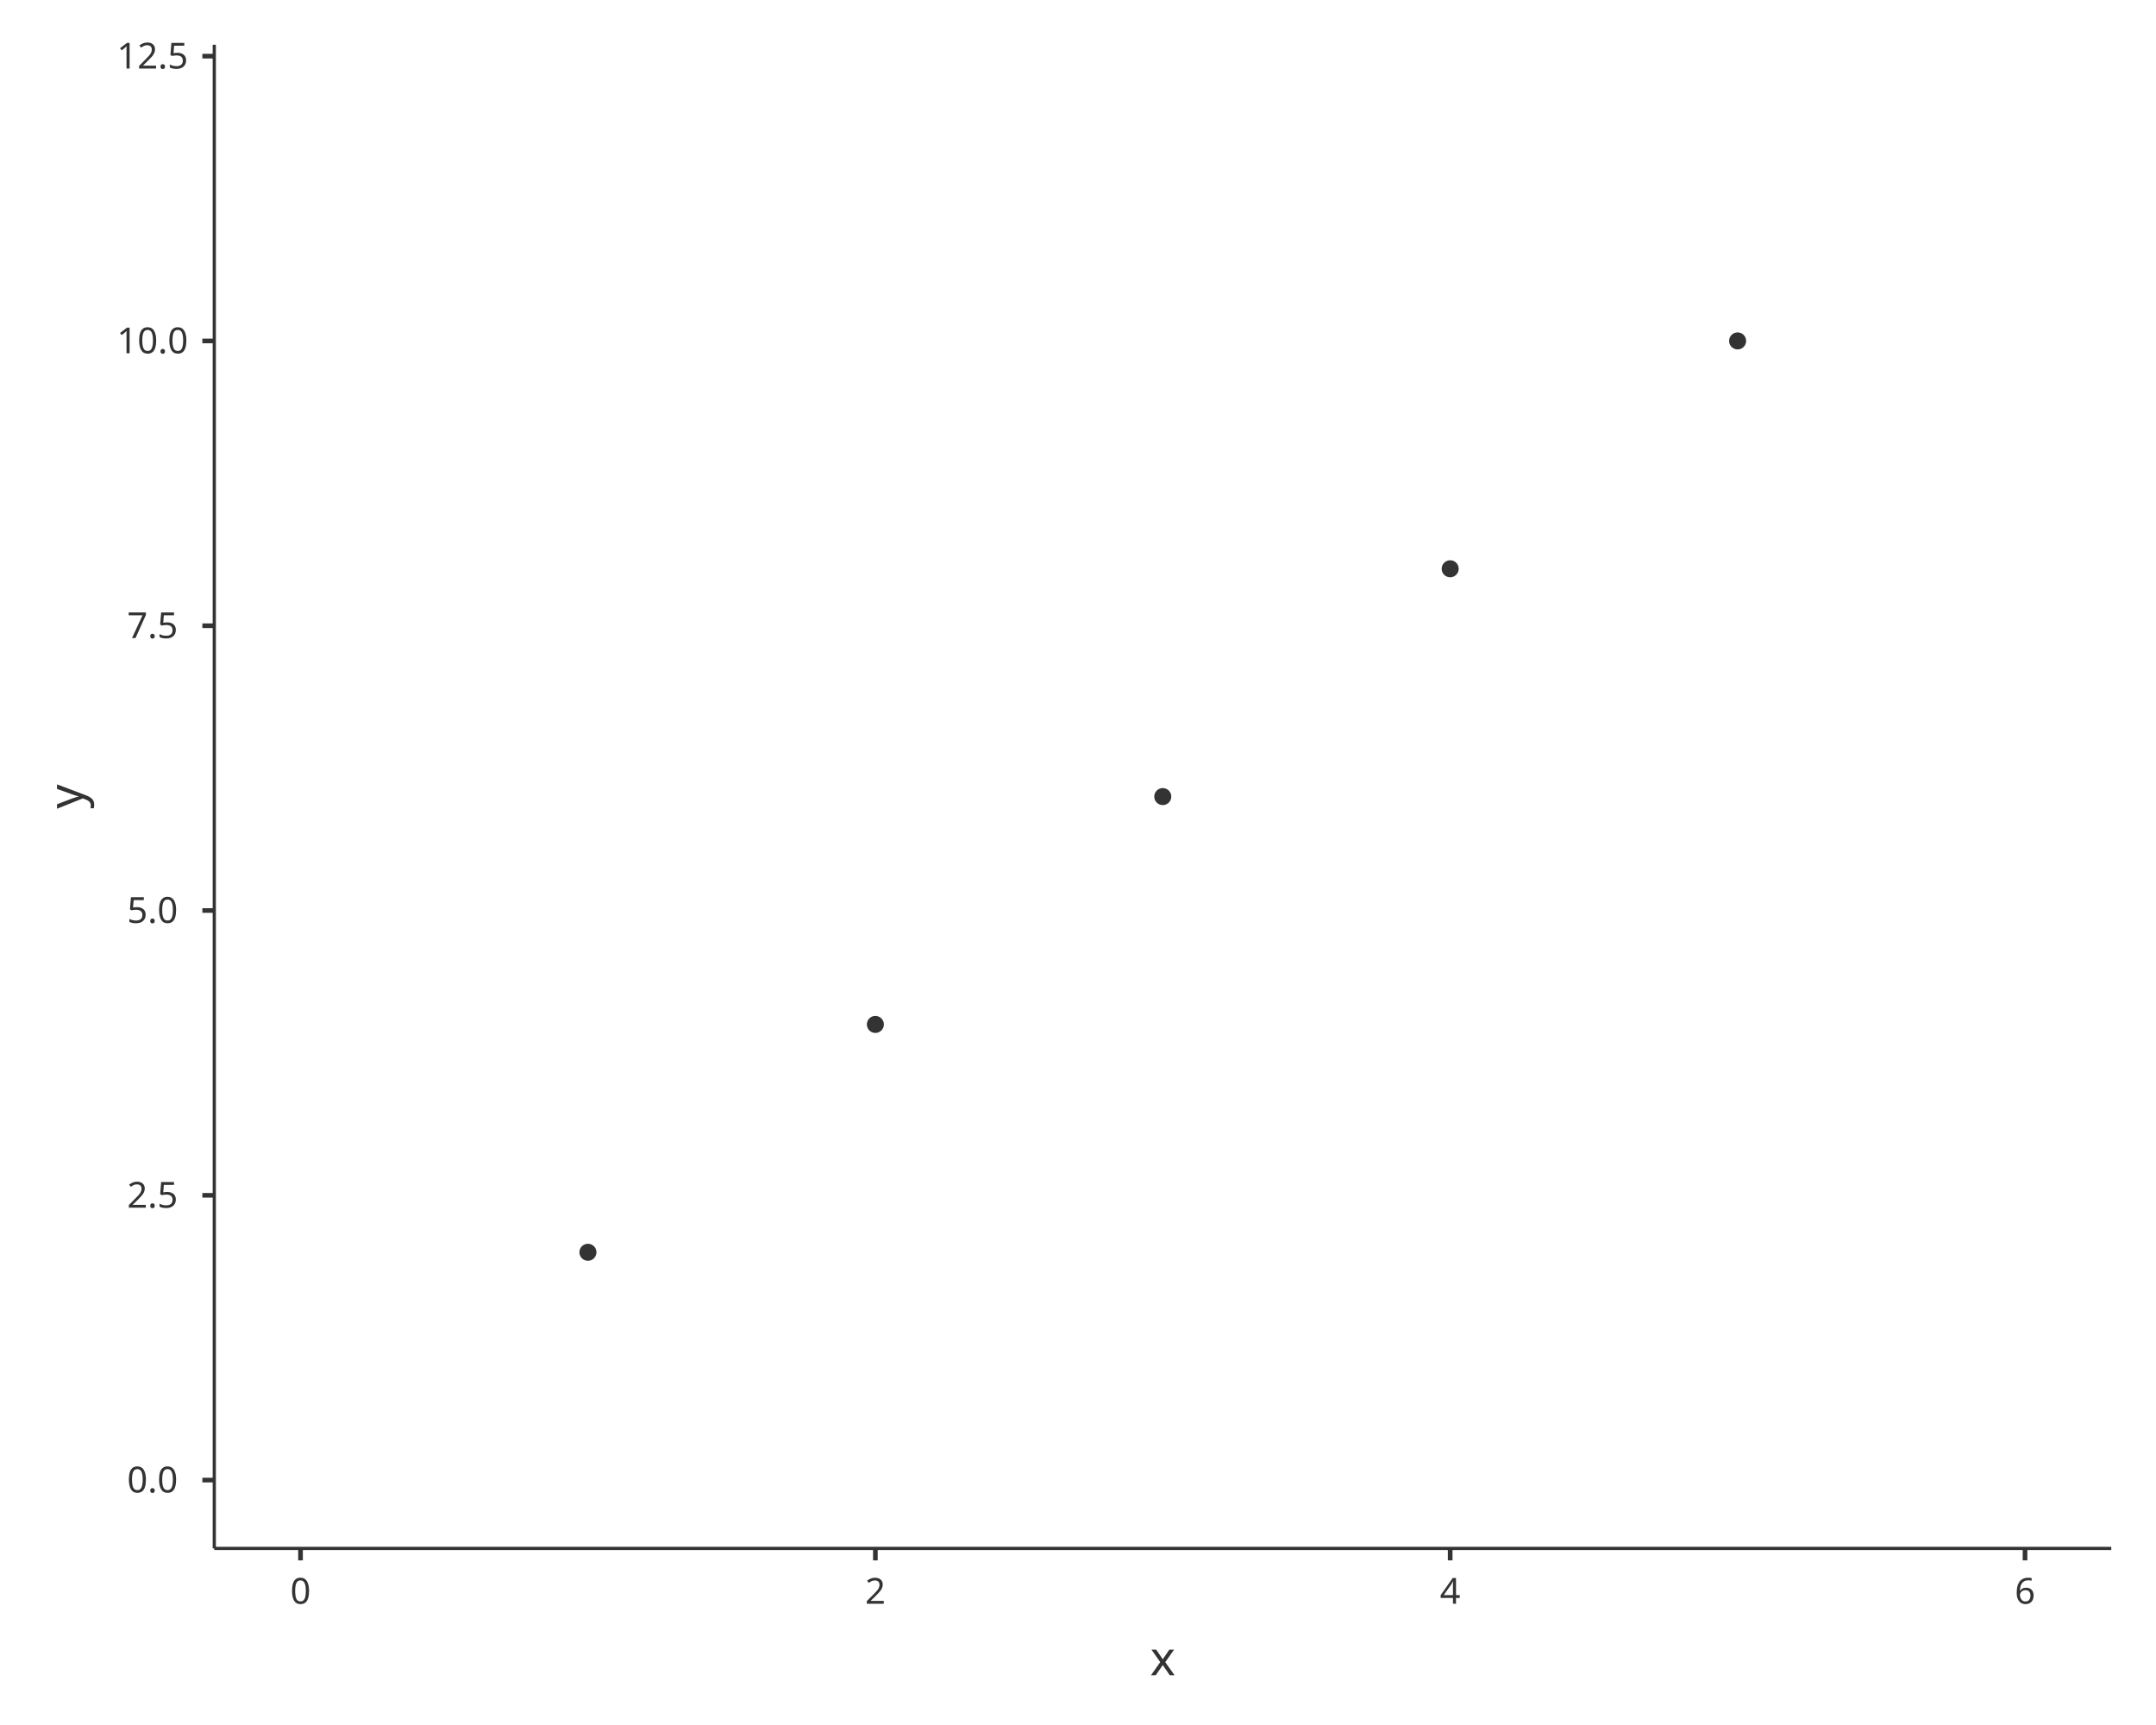
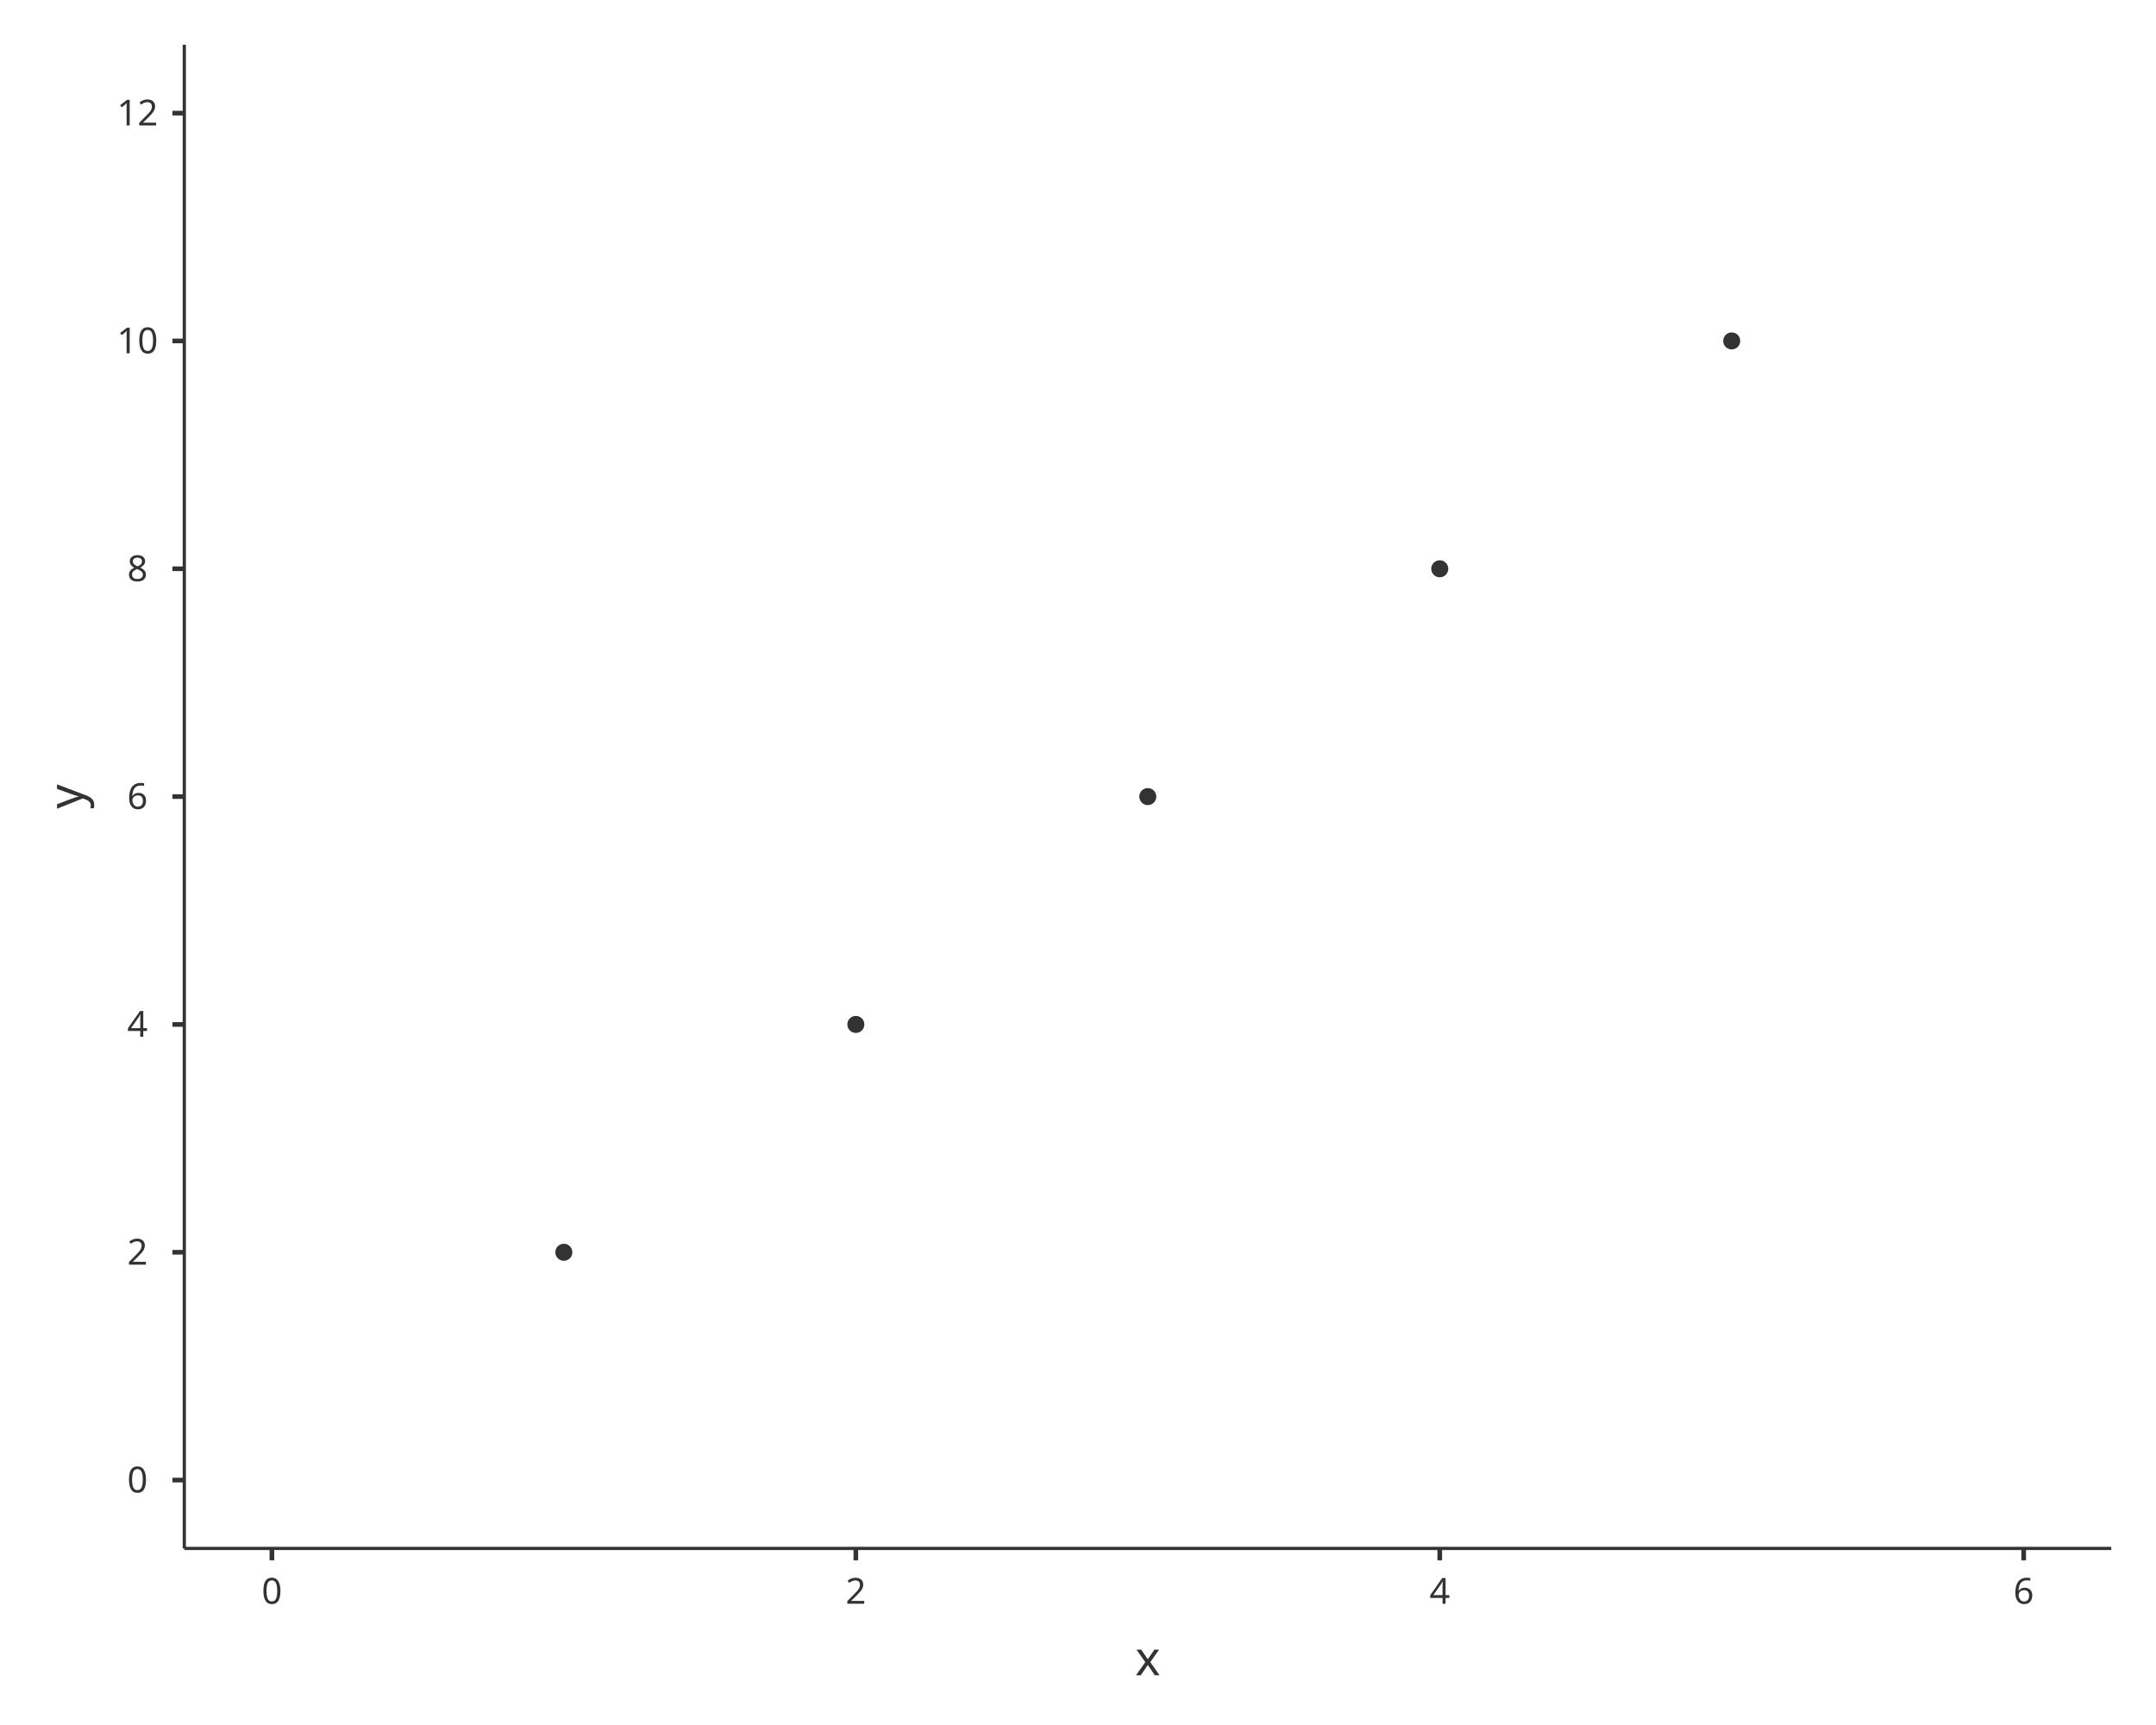
<svg xmlns="http://www.w3.org/2000/svg" class="svglite" data-engine-version="2.0" width="720.00pt" height="576.00pt" viewBox="0 0 720.00 576.00">
  <defs>
    <style type="text/css">
    .svglite line, .svglite polyline, .svglite polygon, .svglite path, .svglite rect, .svglite circle {
      fill: none;
      stroke: #000000;
      stroke-linecap: round;
      stroke-linejoin: round;
      stroke-miterlimit: 10.00;
    }
  </style>
  </defs>
  <rect width="100%" height="100%" style="stroke: none; fill: #FFFFFF;" />
  <defs>
    <clipPath id="cpMC4wMHw3MjAuMDB8MC4wMHw1NzYuMDA=">
      <rect x="0.00" y="0.00" width="720.00" height="576.00" />
    </clipPath>
  </defs>
  <g clip-path="url(#cpMC4wMHw3MjAuMDB8MC4wMHw1NzYuMDA=)">
-     <rect x="0.00" y="0.00" width="720.00" height="576.00" style="stroke-width: 1.55; stroke: none;" />
+     <rect x="0" y="0.00" width="720.00" height="576.00" style="stroke-width: 1.55; stroke: none;" />
  </g>
  <defs>
-     <clipPath id="cpNzEuNTZ8NzA1LjA2fDE0Ljk0fDUxNy4wNA==">
-       <rect x="71.56" y="14.94" width="633.49" height="502.10" />
+     <clipPath id="cpNjEuNTV8NzA1LjA2fDE0Ljk0fDUxNy4wNA==">
+       <rect x="61.55" y="14.94" width="643.50" height="502.10" />
    </clipPath>
  </defs>
-   <g clip-path="url(#cpNzEuNTZ8NzA1LjA2fDE0Ljk0fDUxNy4wNA==)">
-     <rect x="71.56" y="14.94" width="633.49" height="502.10" style="stroke-width: 1.55; stroke: none;" />
-     <circle cx="196.34" cy="418.15" r="2.49" style="stroke-width: 0.71; stroke: #333333; fill: #333333;" />
-     <circle cx="292.33" cy="342.07" r="2.49" style="stroke-width: 0.71; stroke: #333333; fill: #333333;" />
-     <circle cx="388.31" cy="265.99" r="2.49" style="stroke-width: 0.71; stroke: #333333; fill: #333333;" />
-     <circle cx="484.29" cy="189.92" r="2.49" style="stroke-width: 0.71; stroke: #333333; fill: #333333;" />
-     <circle cx="580.28" cy="113.84" r="2.49" style="stroke-width: 0.71; stroke: #333333; fill: #333333;" />
+   <g clip-path="url(#cpNjEuNTV8NzA1LjA2fDE0Ljk0fDUxNy4wNA==)">
+     <rect x="61.55" y="14.94" width="643.50" height="502.10" style="stroke-width: 1.55; stroke: none;" />
+     <circle cx="188.30" cy="418.15" r="2.49" style="stroke-width: 0.71; stroke: #333333; fill: #333333;" />
+     <circle cx="285.81" cy="342.07" r="2.49" style="stroke-width: 0.71; stroke: #333333; fill: #333333;" />
+     <circle cx="383.31" cy="265.99" r="2.49" style="stroke-width: 0.71; stroke: #333333; fill: #333333;" />
+     <circle cx="480.81" cy="189.92" r="2.49" style="stroke-width: 0.71; stroke: #333333; fill: #333333;" />
+     <circle cx="578.31" cy="113.84" r="2.49" style="stroke-width: 0.71; stroke: #333333; fill: #333333;" />
  </g>
  <g clip-path="url(#cpMC4wMHw3MjAuMDB8MC4wMHw1NzYuMDA=)">
-     <polyline points="71.56,517.04 71.56,14.94 " style="stroke-width: 1.07; stroke: #333333; stroke-linecap: butt;" />
-     <text x="50.92" y="498.35" text-anchor="middle" style="font-size: 12.00px; fill: #333333; font-family: sans;" textLength="16.68px" lengthAdjust="spacingAndGlyphs">0.0</text>
-     <text x="50.92" y="403.26" text-anchor="middle" style="font-size: 12.00px; fill: #333333; font-family: sans;" textLength="16.68px" lengthAdjust="spacingAndGlyphs">2.5</text>
-     <text x="50.92" y="308.16" text-anchor="middle" style="font-size: 12.00px; fill: #333333; font-family: sans;" textLength="16.68px" lengthAdjust="spacingAndGlyphs">5.0</text>
-     <text x="50.92" y="213.07" text-anchor="middle" style="font-size: 12.00px; fill: #333333; font-family: sans;" textLength="16.68px" lengthAdjust="spacingAndGlyphs">7.5</text>
-     <text x="50.92" y="117.97" text-anchor="middle" style="font-size: 12.00px; fill: #333333; font-family: sans;" textLength="23.36px" lengthAdjust="spacingAndGlyphs">10.0</text>
-     <text x="50.92" y="22.88" text-anchor="middle" style="font-size: 12.00px; fill: #333333; font-family: sans;" textLength="23.36px" lengthAdjust="spacingAndGlyphs">12.5</text>
-     <polyline points="67.58,494.22 71.56,494.22 " style="stroke-width: 1.55; stroke: #333333; stroke-linecap: butt;" />
-     <polyline points="67.58,399.13 71.56,399.13 " style="stroke-width: 1.55; stroke: #333333; stroke-linecap: butt;" />
-     <polyline points="67.58,304.03 71.56,304.03 " style="stroke-width: 1.55; stroke: #333333; stroke-linecap: butt;" />
-     <polyline points="67.58,208.94 71.56,208.94 " style="stroke-width: 1.55; stroke: #333333; stroke-linecap: butt;" />
-     <polyline points="67.58,113.84 71.56,113.84 " style="stroke-width: 1.55; stroke: #333333; stroke-linecap: butt;" />
-     <polyline points="67.58,18.75 71.56,18.75 " style="stroke-width: 1.55; stroke: #333333; stroke-linecap: butt;" />
-     <polyline points="71.56,517.04 705.06,517.04 " style="stroke-width: 1.07; stroke: #333333; stroke-linecap: butt;" />
-     <polyline points="100.36,521.03 100.36,517.04 " style="stroke-width: 1.55; stroke: #333333; stroke-linecap: butt;" />
-     <polyline points="292.33,521.03 292.33,517.04 " style="stroke-width: 1.55; stroke: #333333; stroke-linecap: butt;" />
-     <polyline points="484.29,521.03 484.29,517.04 " style="stroke-width: 1.55; stroke: #333333; stroke-linecap: butt;" />
-     <polyline points="676.26,521.03 676.26,517.04 " style="stroke-width: 1.55; stroke: #333333; stroke-linecap: butt;" />
-     <text x="100.36" y="535.51" text-anchor="middle" style="font-size: 12.00px; fill: #333333; font-family: sans;" textLength="6.67px" lengthAdjust="spacingAndGlyphs">0</text>
-     <text x="292.33" y="535.51" text-anchor="middle" style="font-size: 12.00px; fill: #333333; font-family: sans;" textLength="6.67px" lengthAdjust="spacingAndGlyphs">2</text>
-     <text x="484.29" y="535.51" text-anchor="middle" style="font-size: 12.00px; fill: #333333; font-family: sans;" textLength="6.67px" lengthAdjust="spacingAndGlyphs">4</text>
-     <text x="676.26" y="535.51" text-anchor="middle" style="font-size: 12.00px; fill: #333333; font-family: sans;" textLength="6.67px" lengthAdjust="spacingAndGlyphs">6</text>
-     <text x="388.31" y="559.40" text-anchor="middle" style="font-size: 16.00px; fill: #333333; font-family: sans;" textLength="8.01px" lengthAdjust="spacingAndGlyphs">x</text>
+     <polyline points="61.55,517.04 61.55,14.94 " style="stroke-width: 1.07; stroke: #333333; stroke-linecap: butt;" />
+     <text x="45.91" y="498.35" text-anchor="middle" style="font-size: 12.00px; fill: #333333; font-family: sans;" textLength="6.67px" lengthAdjust="spacingAndGlyphs">0</text>
+     <text x="45.91" y="422.28" text-anchor="middle" style="font-size: 12.00px; fill: #333333; font-family: sans;" textLength="6.67px" lengthAdjust="spacingAndGlyphs">2</text>
+     <text x="45.91" y="346.20" text-anchor="middle" style="font-size: 12.00px; fill: #333333; font-family: sans;" textLength="6.67px" lengthAdjust="spacingAndGlyphs">4</text>
+     <text x="45.91" y="270.12" text-anchor="middle" style="font-size: 12.00px; fill: #333333; font-family: sans;" textLength="6.67px" lengthAdjust="spacingAndGlyphs">6</text>
+     <text x="45.91" y="194.05" text-anchor="middle" style="font-size: 12.00px; fill: #333333; font-family: sans;" textLength="6.67px" lengthAdjust="spacingAndGlyphs">8</text>
+     <text x="45.91" y="117.97" text-anchor="middle" style="font-size: 12.00px; fill: #333333; font-family: sans;" textLength="13.35px" lengthAdjust="spacingAndGlyphs">10</text>
+     <text x="45.91" y="41.90" text-anchor="middle" style="font-size: 12.00px; fill: #333333; font-family: sans;" textLength="13.35px" lengthAdjust="spacingAndGlyphs">12</text>
+     <polyline points="57.57,494.22 61.55,494.22 " style="stroke-width: 1.55; stroke: #333333; stroke-linecap: butt;" />
+     <polyline points="57.57,418.15 61.55,418.15 " style="stroke-width: 1.55; stroke: #333333; stroke-linecap: butt;" />
+     <polyline points="57.57,342.07 61.55,342.07 " style="stroke-width: 1.55; stroke: #333333; stroke-linecap: butt;" />
+     <polyline points="57.57,265.99 61.55,265.99 " style="stroke-width: 1.55; stroke: #333333; stroke-linecap: butt;" />
+     <polyline points="57.57,189.92 61.55,189.92 " style="stroke-width: 1.55; stroke: #333333; stroke-linecap: butt;" />
+     <polyline points="57.57,113.84 61.55,113.84 " style="stroke-width: 1.55; stroke: #333333; stroke-linecap: butt;" />
+     <polyline points="57.57,37.77 61.55,37.77 " style="stroke-width: 1.55; stroke: #333333; stroke-linecap: butt;" />
+     <polyline points="61.55,517.04 705.06,517.04 " style="stroke-width: 1.07; stroke: #333333; stroke-linecap: butt;" />
+     <polyline points="90.80,521.03 90.80,517.04 " style="stroke-width: 1.55; stroke: #333333; stroke-linecap: butt;" />
+     <polyline points="285.81,521.03 285.81,517.04 " style="stroke-width: 1.55; stroke: #333333; stroke-linecap: butt;" />
+     <polyline points="480.81,521.03 480.81,517.04 " style="stroke-width: 1.55; stroke: #333333; stroke-linecap: butt;" />
+     <polyline points="675.81,521.03 675.81,517.04 " style="stroke-width: 1.55; stroke: #333333; stroke-linecap: butt;" />
+     <text x="90.80" y="535.51" text-anchor="middle" style="font-size: 12.00px; fill: #333333; font-family: sans;" textLength="6.67px" lengthAdjust="spacingAndGlyphs">0</text>
+     <text x="285.81" y="535.51" text-anchor="middle" style="font-size: 12.00px; fill: #333333; font-family: sans;" textLength="6.67px" lengthAdjust="spacingAndGlyphs">2</text>
+     <text x="480.81" y="535.51" text-anchor="middle" style="font-size: 12.00px; fill: #333333; font-family: sans;" textLength="6.67px" lengthAdjust="spacingAndGlyphs">4</text>
+     <text x="675.81" y="535.51" text-anchor="middle" style="font-size: 12.00px; fill: #333333; font-family: sans;" textLength="6.67px" lengthAdjust="spacingAndGlyphs">6</text>
+     <text x="383.31" y="559.40" text-anchor="middle" style="font-size: 16.00px; fill: #333333; font-family: sans;" textLength="8.01px" lengthAdjust="spacingAndGlyphs">x</text>
    <text transform="translate(27.62,265.99) rotate(-90)" text-anchor="middle" style="font-size: 16.00px; fill: #333333; font-family: sans;" textLength="8.01px" lengthAdjust="spacingAndGlyphs">y</text>
  </g>
</svg>
